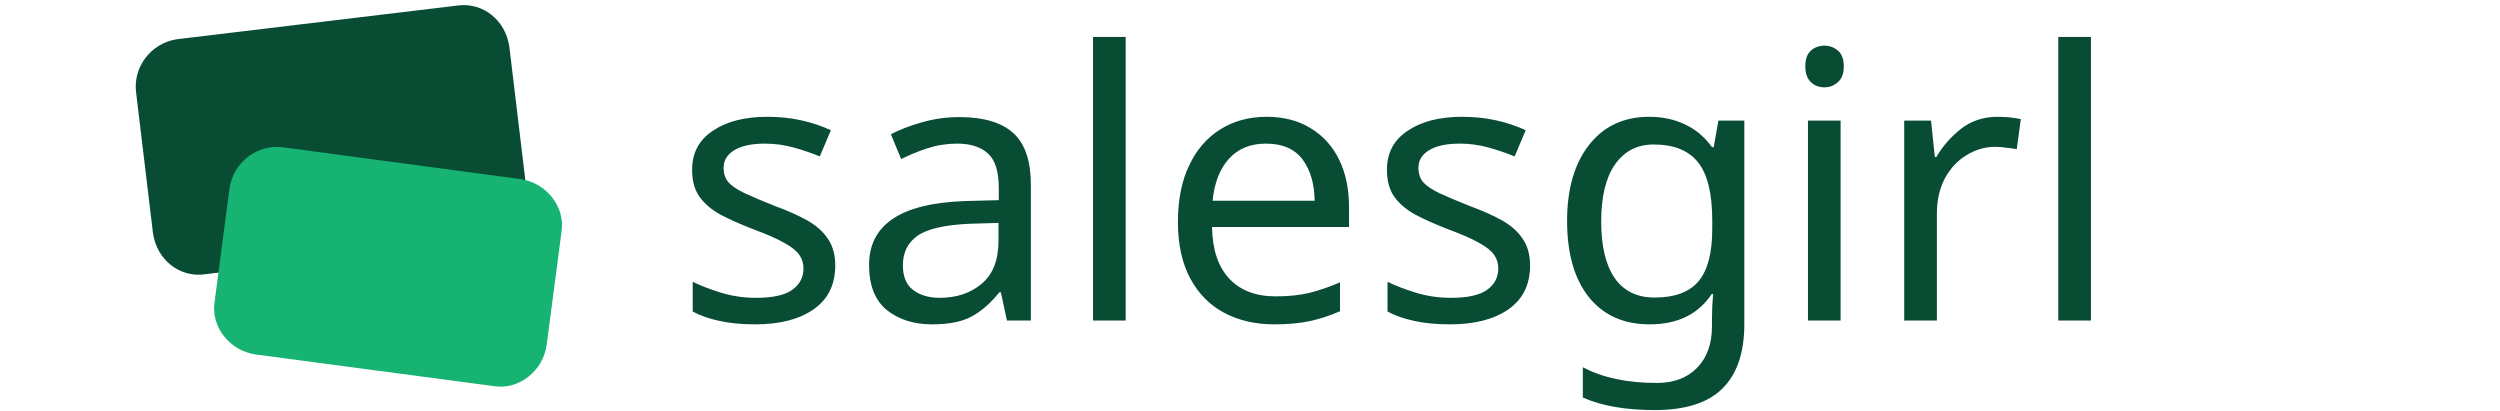
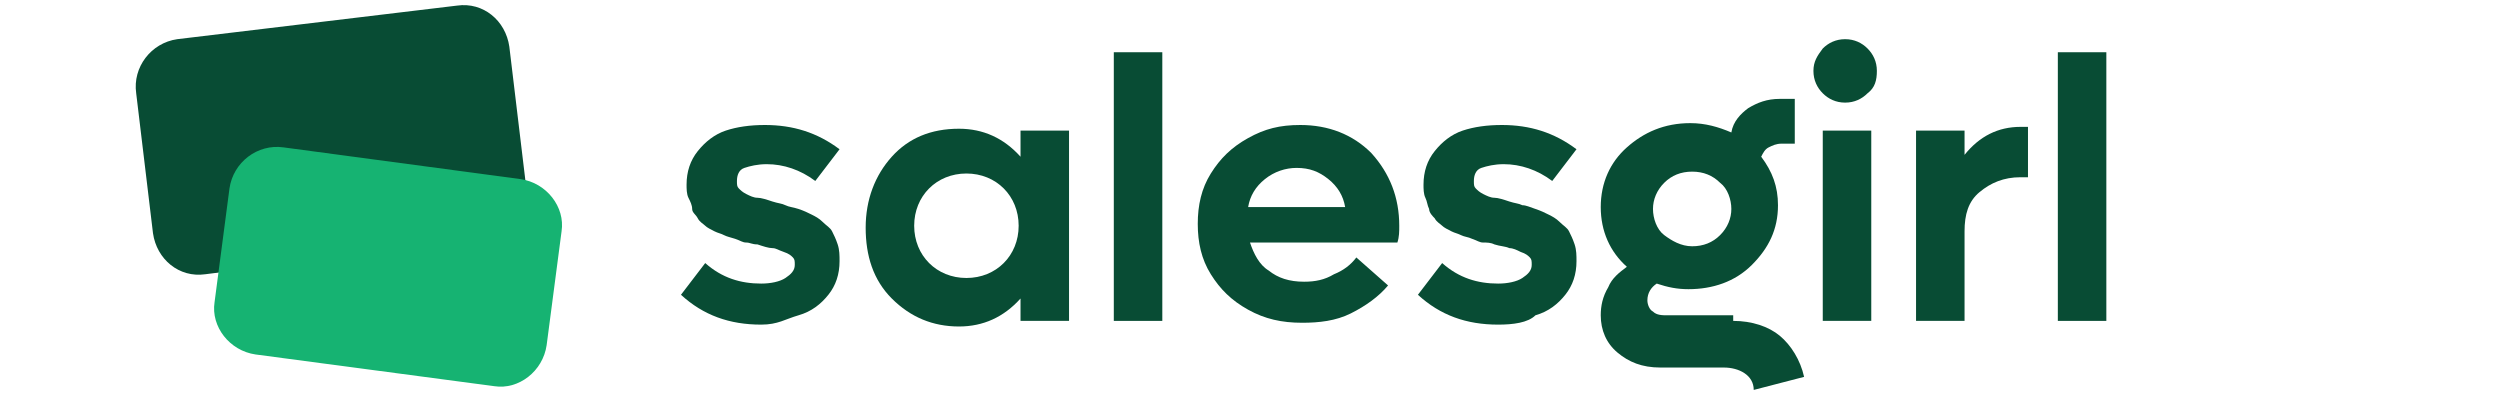
<svg xmlns="http://www.w3.org/2000/svg" version="1.1" id="Layer_1" x="0px" y="0px" viewBox="0 0 134 22" style="enable-background:new 0 0 134 22;" xml:space="preserve">
  <style type="text/css">
	.st0{fill:#084C34;}
	.st1{fill:#16B372;}
- 	.st2{font-family:'Lufga-SemiBold';}
- 	.st3{font-size:20px;}
+ 	.st2{enable-background:new    ;}
</style>
  <path class="st0" d="M9.5,2.1l15-1.8c1.4-0.2,2.6,0.8,2.8,2.2l0.9,7.5c0.2,1.4-0.8,2.6-2.2,2.8l-15,1.9c-1.4,0.2-2.6-0.8-2.8-2.2  L7.3,5C7.1,3.6,8.1,2.3,9.5,2.1z" />
  <path class="st1" d="M15.2,7.9l12.7,1.7c1.4,0.2,2.4,1.5,2.2,2.8l-0.8,6.1c-0.2,1.4-1.5,2.4-2.8,2.2L13.7,19  c-1.4-0.2-2.4-1.5-2.2-2.8l0.8-6.1C12.5,8.7,13.8,7.7,15.2,7.9z" />
-   <text transform="matrix(1 0 0 1 36.082 17.1822)" class="st0 st2 st3">salesgirl</text>
+   <g class="st2">
+     <path class="st0" d="M40.8,17.4c-1.7,0-3.1-0.5-4.3-1.6l1.3-1.7c0.9,0.8,1.9,1.1,3,1.1c0.5,0,1-0.1,1.3-0.3s0.5-0.4,0.5-0.7   c0-0.2,0-0.3-0.1-0.4s-0.2-0.2-0.5-0.3s-0.4-0.2-0.6-0.2s-0.5-0.1-0.8-0.2C40.3,13.1,40.2,13,40,13s-0.3-0.1-0.6-0.2   s-0.4-0.1-0.6-0.2s-0.3-0.1-0.5-0.2s-0.4-0.2-0.5-0.3s-0.3-0.2-0.4-0.4s-0.3-0.3-0.3-0.5s-0.1-0.4-0.2-0.6s-0.1-0.5-0.1-0.7   c0-0.7,0.2-1.3,0.6-1.8s0.9-0.9,1.5-1.1s1.3-0.3,2.1-0.3c1.5,0,2.8,0.4,4,1.3l-1.3,1.7c-0.8-0.6-1.7-0.9-2.6-0.9   c-0.5,0-0.9,0.1-1.2,0.2s-0.4,0.4-0.4,0.7c0,0.2,0,0.3,0.1,0.4s0.2,0.2,0.4,0.3s0.4,0.2,0.6,0.2s0.5,0.1,0.8,0.2   c0.3,0.1,0.5,0.1,0.7,0.2s0.4,0.1,0.7,0.2s0.5,0.2,0.7,0.3s0.4,0.2,0.6,0.4c0.2,0.2,0.4,0.3,0.5,0.5s0.2,0.4,0.3,0.7   s0.1,0.6,0.1,0.9c0,0.7-0.2,1.3-0.6,1.8s-0.9,0.9-1.6,1.1S41.7,17.4,40.8,17.4z" />
+     <path class="st0" d="M54.7,7h2.6v10.2h-2.6V16c-0.9,1-2,1.5-3.3,1.5c-1.4,0-2.6-0.5-3.6-1.5s-1.4-2.3-1.4-3.8   c0-1.5,0.5-2.8,1.4-3.8s2.1-1.5,3.6-1.5c1.3,0,2.4,0.5,3.3,1.5V7z M51.8,14.9c0.8,0,1.5-0.3,2-0.8s0.8-1.2,0.8-2   c0-0.8-0.3-1.5-0.8-2s-1.2-0.8-2-0.8c-0.8,0-1.5,0.3-2,0.8s-0.8,1.2-0.8,2c0,0.8,0.3,1.5,0.8,2S51,14.9,51.8,14.9z" />
+     <path class="st0" d="M59.7,17.2V2.8h2.6v14.4H59.7z" />
+     <path class="st0" d="M75,12.1c0,0.3,0,0.6-0.1,0.9H67c0.2,0.6,0.5,1.2,1,1.5c0.5,0.4,1.1,0.6,1.9,0.6c0.6,0,1.1-0.1,1.6-0.4   c0.5-0.2,0.9-0.5,1.2-0.9l1.7,1.5c-0.5,0.6-1.2,1.1-2,1.5c-0.8,0.4-1.7,0.5-2.6,0.5c-1.1,0-2-0.2-2.9-0.7s-1.5-1.1-2-1.9   S64.2,13,64.2,12c0-1,0.2-1.9,0.7-2.7s1.1-1.4,2-1.9s1.7-0.7,2.8-0.7c1.5,0,2.8,0.5,3.8,1.5C74.5,9.3,75,10.6,75,12.1z M71.2,9.6   c-0.5-0.4-1-0.6-1.7-0.6c-0.6,0-1.2,0.2-1.7,0.6s-0.8,0.9-0.9,1.5h5.2C72,10.5,71.7,10,71.2,9.6z" />
+     <path class="st0" d="M80.3,17.4c-1.7,0-3.1-0.5-4.3-1.6l1.3-1.7c0.9,0.8,1.9,1.1,3,1.1c0.5,0,1-0.1,1.3-0.3   c0.3-0.2,0.5-0.4,0.5-0.7c0-0.2,0-0.3-0.1-0.4c-0.1-0.1-0.2-0.2-0.5-0.3c-0.2-0.1-0.4-0.2-0.6-0.2c-0.2-0.1-0.5-0.1-0.8-0.2   c-0.2-0.1-0.4-0.1-0.6-0.1s-0.3-0.1-0.6-0.2c-0.2-0.1-0.4-0.1-0.6-0.2s-0.3-0.1-0.5-0.2c-0.2-0.1-0.4-0.2-0.5-0.3s-0.3-0.2-0.4-0.4   c-0.1-0.1-0.3-0.3-0.3-0.5c-0.1-0.2-0.1-0.4-0.2-0.6c-0.1-0.2-0.1-0.5-0.1-0.7c0-0.7,0.2-1.3,0.6-1.8c0.4-0.5,0.9-0.9,1.5-1.1   s1.3-0.3,2.1-0.3c1.5,0,2.8,0.4,4,1.3l-1.3,1.7c-0.8-0.6-1.7-0.9-2.6-0.9c-0.5,0-0.9,0.1-1.2,0.2c-0.3,0.1-0.4,0.4-0.4,0.7   c0,0.2,0,0.3,0.1,0.4c0.1,0.1,0.2,0.2,0.4,0.3c0.2,0.1,0.4,0.2,0.6,0.2s0.5,0.1,0.8,0.2c0.3,0.1,0.5,0.1,0.7,0.2   c0.2,0,0.4,0.1,0.7,0.2s0.5,0.2,0.7,0.3s0.4,0.2,0.6,0.4c0.2,0.2,0.4,0.3,0.5,0.5c0.1,0.2,0.2,0.4,0.3,0.7s0.1,0.6,0.1,0.9   c0,0.7-0.2,1.3-0.6,1.8s-0.9,0.9-1.6,1.1C81.9,17.3,81.1,17.4,80.3,17.4z" />
+     <path class="st0" d="M92.9,17.2c1,0,1.9,0.3,2.5,0.8s1.1,1.3,1.3,2.2L94,20.9c0-0.4-0.2-0.7-0.5-0.9s-0.7-0.3-1.1-0.3H89   c-1,0-1.7-0.3-2.3-0.8s-0.9-1.2-0.9-2c0-0.5,0.1-1,0.4-1.5c0.2-0.5,0.6-0.8,1-1.1c-0.9-0.8-1.4-1.9-1.4-3.2c0-1.3,0.5-2.4,1.4-3.2   s2-1.3,3.4-1.3c0.8,0,1.5,0.2,2.2,0.5c0.1-0.6,0.5-1,0.9-1.3c0.5-0.3,1-0.5,1.7-0.5h0.8v2.4h-0.7c-0.3,0-0.5,0.1-0.7,0.2   c-0.2,0.1-0.3,0.3-0.4,0.5c0.6,0.8,0.9,1.6,0.9,2.6c0,1.3-0.5,2.3-1.4,3.2s-2.1,1.3-3.4,1.3c-0.6,0-1.1-0.1-1.7-0.3   c-0.3,0.2-0.5,0.5-0.5,0.9c0,0.2,0.1,0.5,0.3,0.6c0.2,0.2,0.5,0.2,0.8,0.2H92.9z M90.7,9.2c-0.6,0-1.1,0.2-1.5,0.6   s-0.6,0.9-0.6,1.4s0.2,1.1,0.6,1.4s0.9,0.6,1.5,0.6c0.6,0,1.1-0.2,1.5-0.6c0.4-0.4,0.6-0.9,0.6-1.4s-0.2-1.1-0.6-1.4   C91.8,9.4,91.3,9.2,90.7,9.2z" />
+     <path class="st0" d="M100.1,5c-0.3,0.3-0.7,0.5-1.2,0.5c-0.5,0-0.9-0.2-1.2-0.5c-0.3-0.3-0.5-0.7-0.5-1.2s0.2-0.8,0.5-1.2   c0.3-0.3,0.7-0.5,1.2-0.5c0.5,0,0.9,0.2,1.2,0.5c0.3,0.3,0.5,0.7,0.5,1.2S100.5,4.7,100.1,5z M97.7,17.2V7h2.6v10.2H97.7z" />
+     <path class="st0" d="M108.3,6.8h0.4v2.7h-0.4c-0.9,0-1.6,0.3-2.2,0.8s-0.8,1.2-0.8,2.1v4.8h-2.6V7h2.6v1.3   C106.1,7.3,107.1,6.8,108.3,6.8z" />
+     <path class="st0" d="M110.3,17.2V2.8h2.6v14.4H110.3z" />
+   </g>
</svg>
